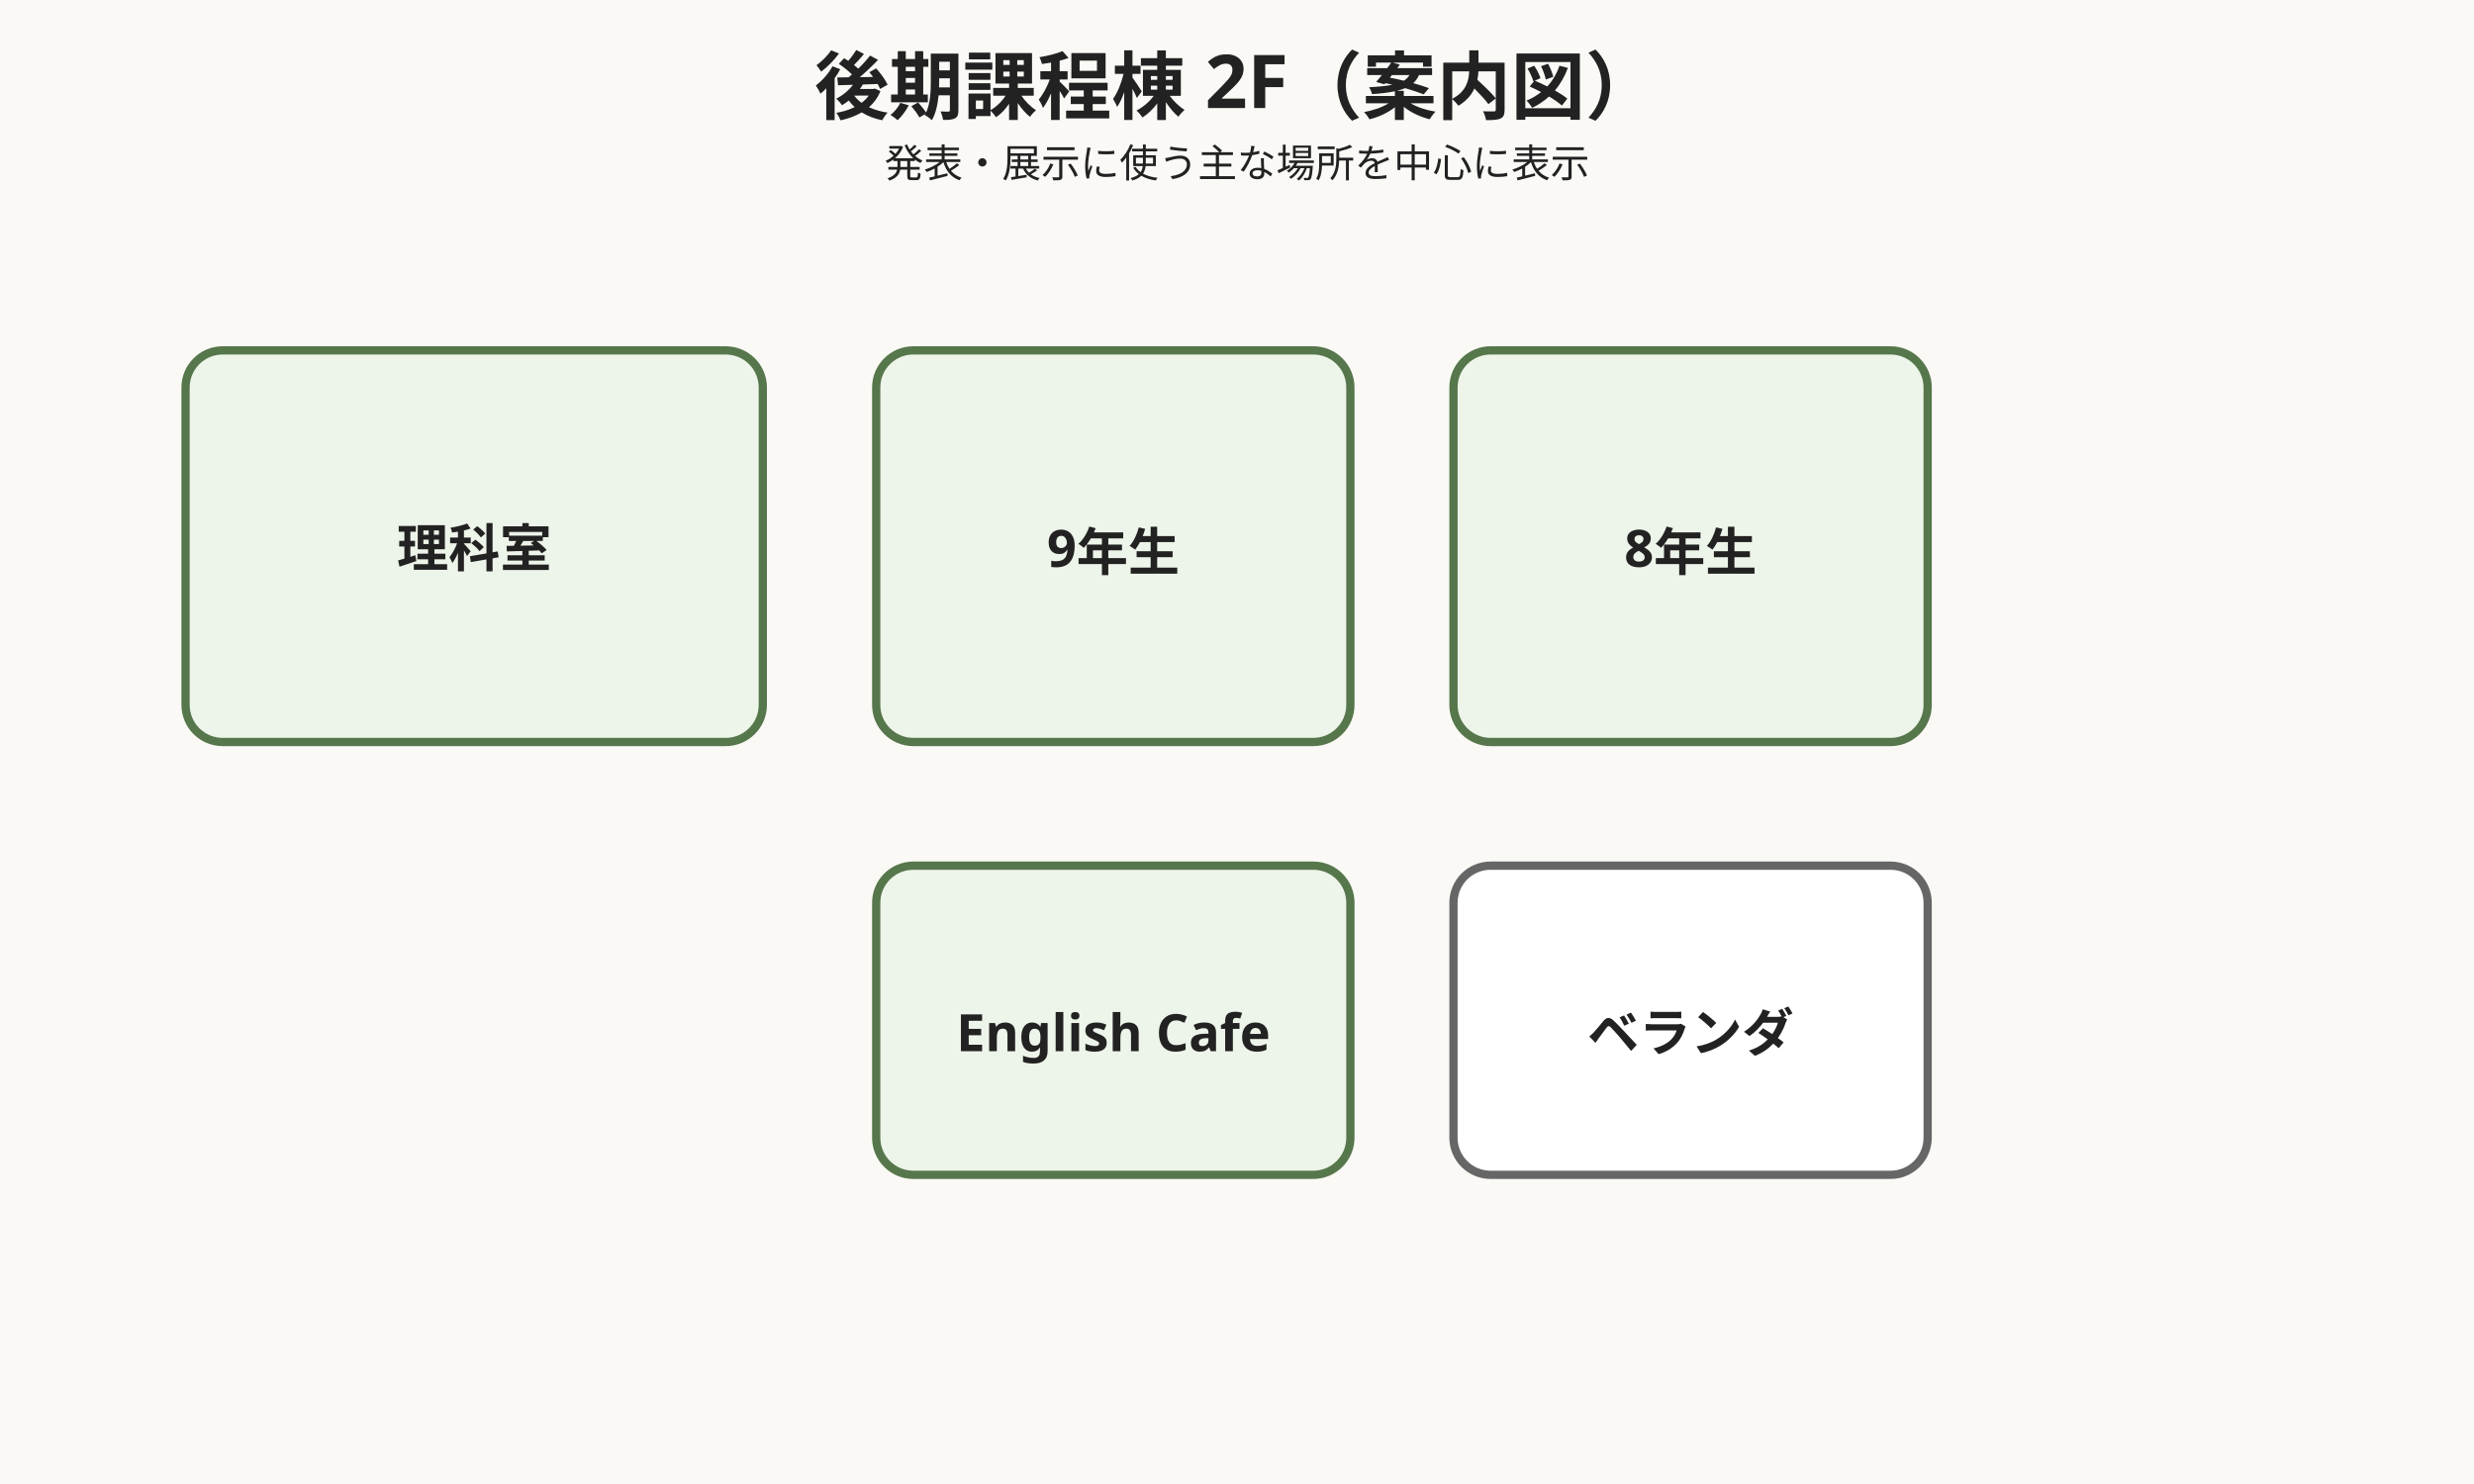
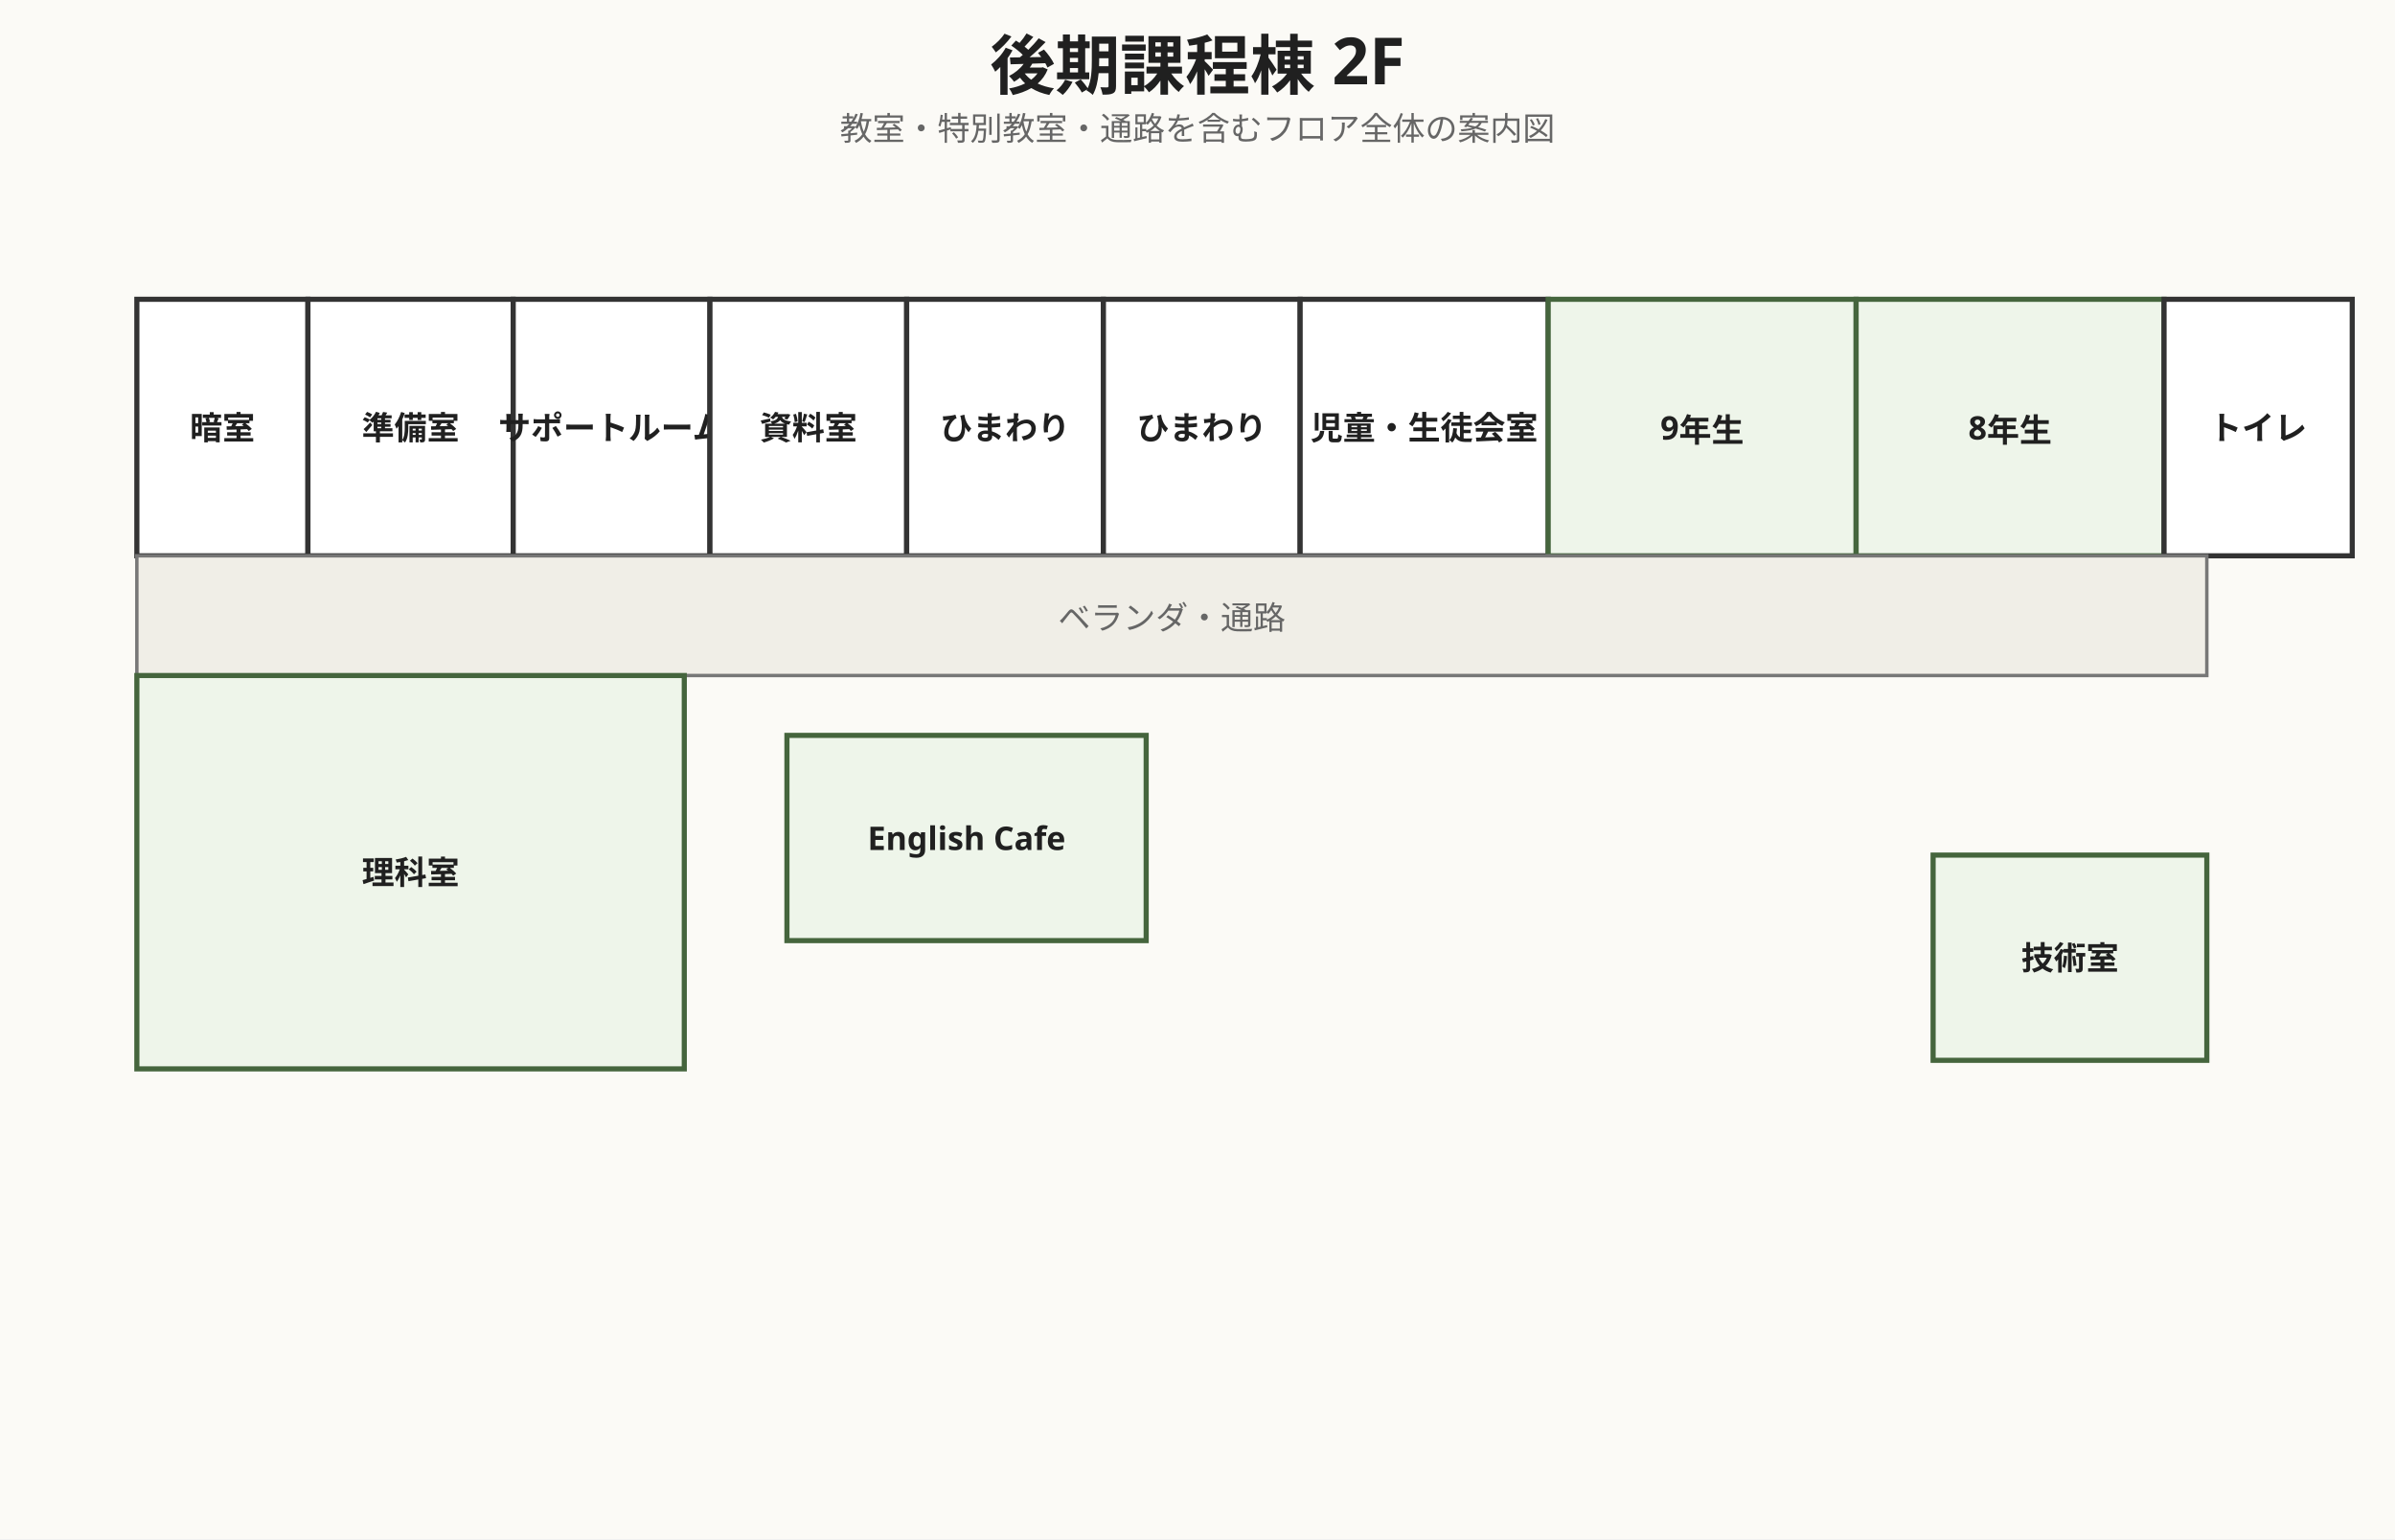
- <svg xmlns="http://www.w3.org/2000/svg" width="1200" height="720" viewBox="0 0 1200 720">
-   <rect width="1200" height="720" fill="#faf9f5" />
-   <style>.t{font-family:"Noto Sans JP",sans-serif;fill:#222}.h{font-size:36px;font-weight:700}.m{font-size:25px;font-weight:700}.c{fill:#edf4e9;stroke:#56764b;stroke-width:4}.s{font-size:19px}</style>
-   <text x="600" y="55" text-anchor="middle" class="t h">後期課程棟 2F（案内図）</text>
-   <text x="600" y="86" text-anchor="middle" class="t s">発表・展示に使う主な場所を中心に表示</text>
-   <rect x="90" y="170" width="280" height="190" rx="18" class="c" />
-   <text x="230" y="275" text-anchor="middle" class="t m">理科室</text>
-   <rect x="425" y="170" width="230" height="190" rx="18" class="c" />
-   <text x="540" y="275" text-anchor="middle" class="t m">9年生</text>
-   <rect x="705" y="170" width="230" height="190" rx="18" class="c" />
-   <text x="820" y="275" text-anchor="middle" class="t m">8年生</text>
-   <rect x="425" y="420" width="230" height="150" rx="18" class="c" />
-   <text x="540" y="510" text-anchor="middle" class="t m">English Cafe</text>
-   <rect x="705" y="420" width="230" height="150" rx="18" fill="#fff" stroke="#666" stroke-width="4" />
-   <text x="820" y="510" text-anchor="middle" class="t m">ベランダ</text>
+ <svg xmlns="http://www.w3.org/2000/svg" width="1400" height="900" viewBox="0 0 1400 900">
+   <rect width="1400" height="900" fill="#fbfaf6" />
+   <style>
+ .t{font-family:"Noto Sans JP","Yu Gothic",sans-serif;fill:#202020}
+ .h{font-size:38px;font-weight:800} .s{font-size:19px;fill:#666} .r{font-size:19px;font-weight:650}
+ .room{fill:#fff;stroke:#333;stroke-width:3} .special{fill:#eef5ea;stroke:#45653d;stroke-width:3}
+ .corr{fill:#f0eee7;stroke:#777;stroke-width:2} .deck{fill:#f5f3ed;stroke:#777;stroke-width:2;stroke-dasharray:8 5}
+ </style>
+   <text x="700" y="52" text-anchor="middle" class="t h">後期課程棟 2F</text>
+   <text x="700" y="82" text-anchor="middle" class="t s">教室・特別教室・通路を含むフロア全体の案内図</text>
+   <rect x="80" y="175" width="100" height="150" class="room" />
+   <text x="130.0" y="257.0" text-anchor="middle" class="t r" font-size="15">暗室</text>
+   <rect x="180" y="175" width="120" height="150" class="room" />
+   <text x="240.0" y="257.0" text-anchor="middle" class="t r" font-size="15">準備室</text>
+   <rect x="300" y="175" width="115" height="150" class="room" />
+   <text x="357.5" y="257.0" text-anchor="middle" class="t r" font-size="15">サポート<br />ルーム</text>
+   <rect x="415" y="175" width="115" height="150" class="room" />
+   <text x="472.5" y="257.0" text-anchor="middle" class="t r" font-size="15">資料室</text>
+   <rect x="530" y="175" width="115" height="150" class="room" />
+   <text x="587.5" y="257.0" text-anchor="middle" class="t r" font-size="15">ひまわり</text>
+   <rect x="645" y="175" width="115" height="150" class="room" />
+   <text x="702.5" y="257.0" text-anchor="middle" class="t r" font-size="15">ひまわり</text>
+   <rect x="760" y="175" width="145" height="150" class="room" />
+   <text x="832.5" y="257.0" text-anchor="middle" class="t r" font-size="15">児童・<br />生徒会室</text>
+   <rect x="905" y="175" width="180" height="150" class="special" />
+   <text x="995.0" y="257.0" text-anchor="middle" class="t r" font-size="15">9年生</text>
+   <rect x="1085" y="175" width="180" height="150" class="special" />
+   <text x="1175.0" y="257.0" text-anchor="middle" class="t r" font-size="15">8年生</text>
+   <rect x="1265" y="175" width="110" height="150" class="room" />
+   <text x="1320.0" y="257.0" text-anchor="middle" class="t r" font-size="15">トイレ</text>
+   <rect x="80" y="325" width="1210" height="70" class="corr" />
+   <text x="685" y="368" text-anchor="middle" class="t s">ベランダ・通路</text>
+   <rect x="80" y="395" width="320" height="230" class="special" />
+   <text x="240.0" y="517.0" text-anchor="middle" class="t r" font-size="19">理科室</text>
+   <rect x="460" y="430" width="210" height="120" class="special" />
+   <text x="565.0" y="497.0" text-anchor="middle" class="t r" font-size="19">English Cafe</text>
+   <rect x="1130" y="500" width="160" height="120" class="special" />
+   <text x="1210.0" y="567.0" text-anchor="middle" class="t r" font-size="19">技術室</text>
</svg>
